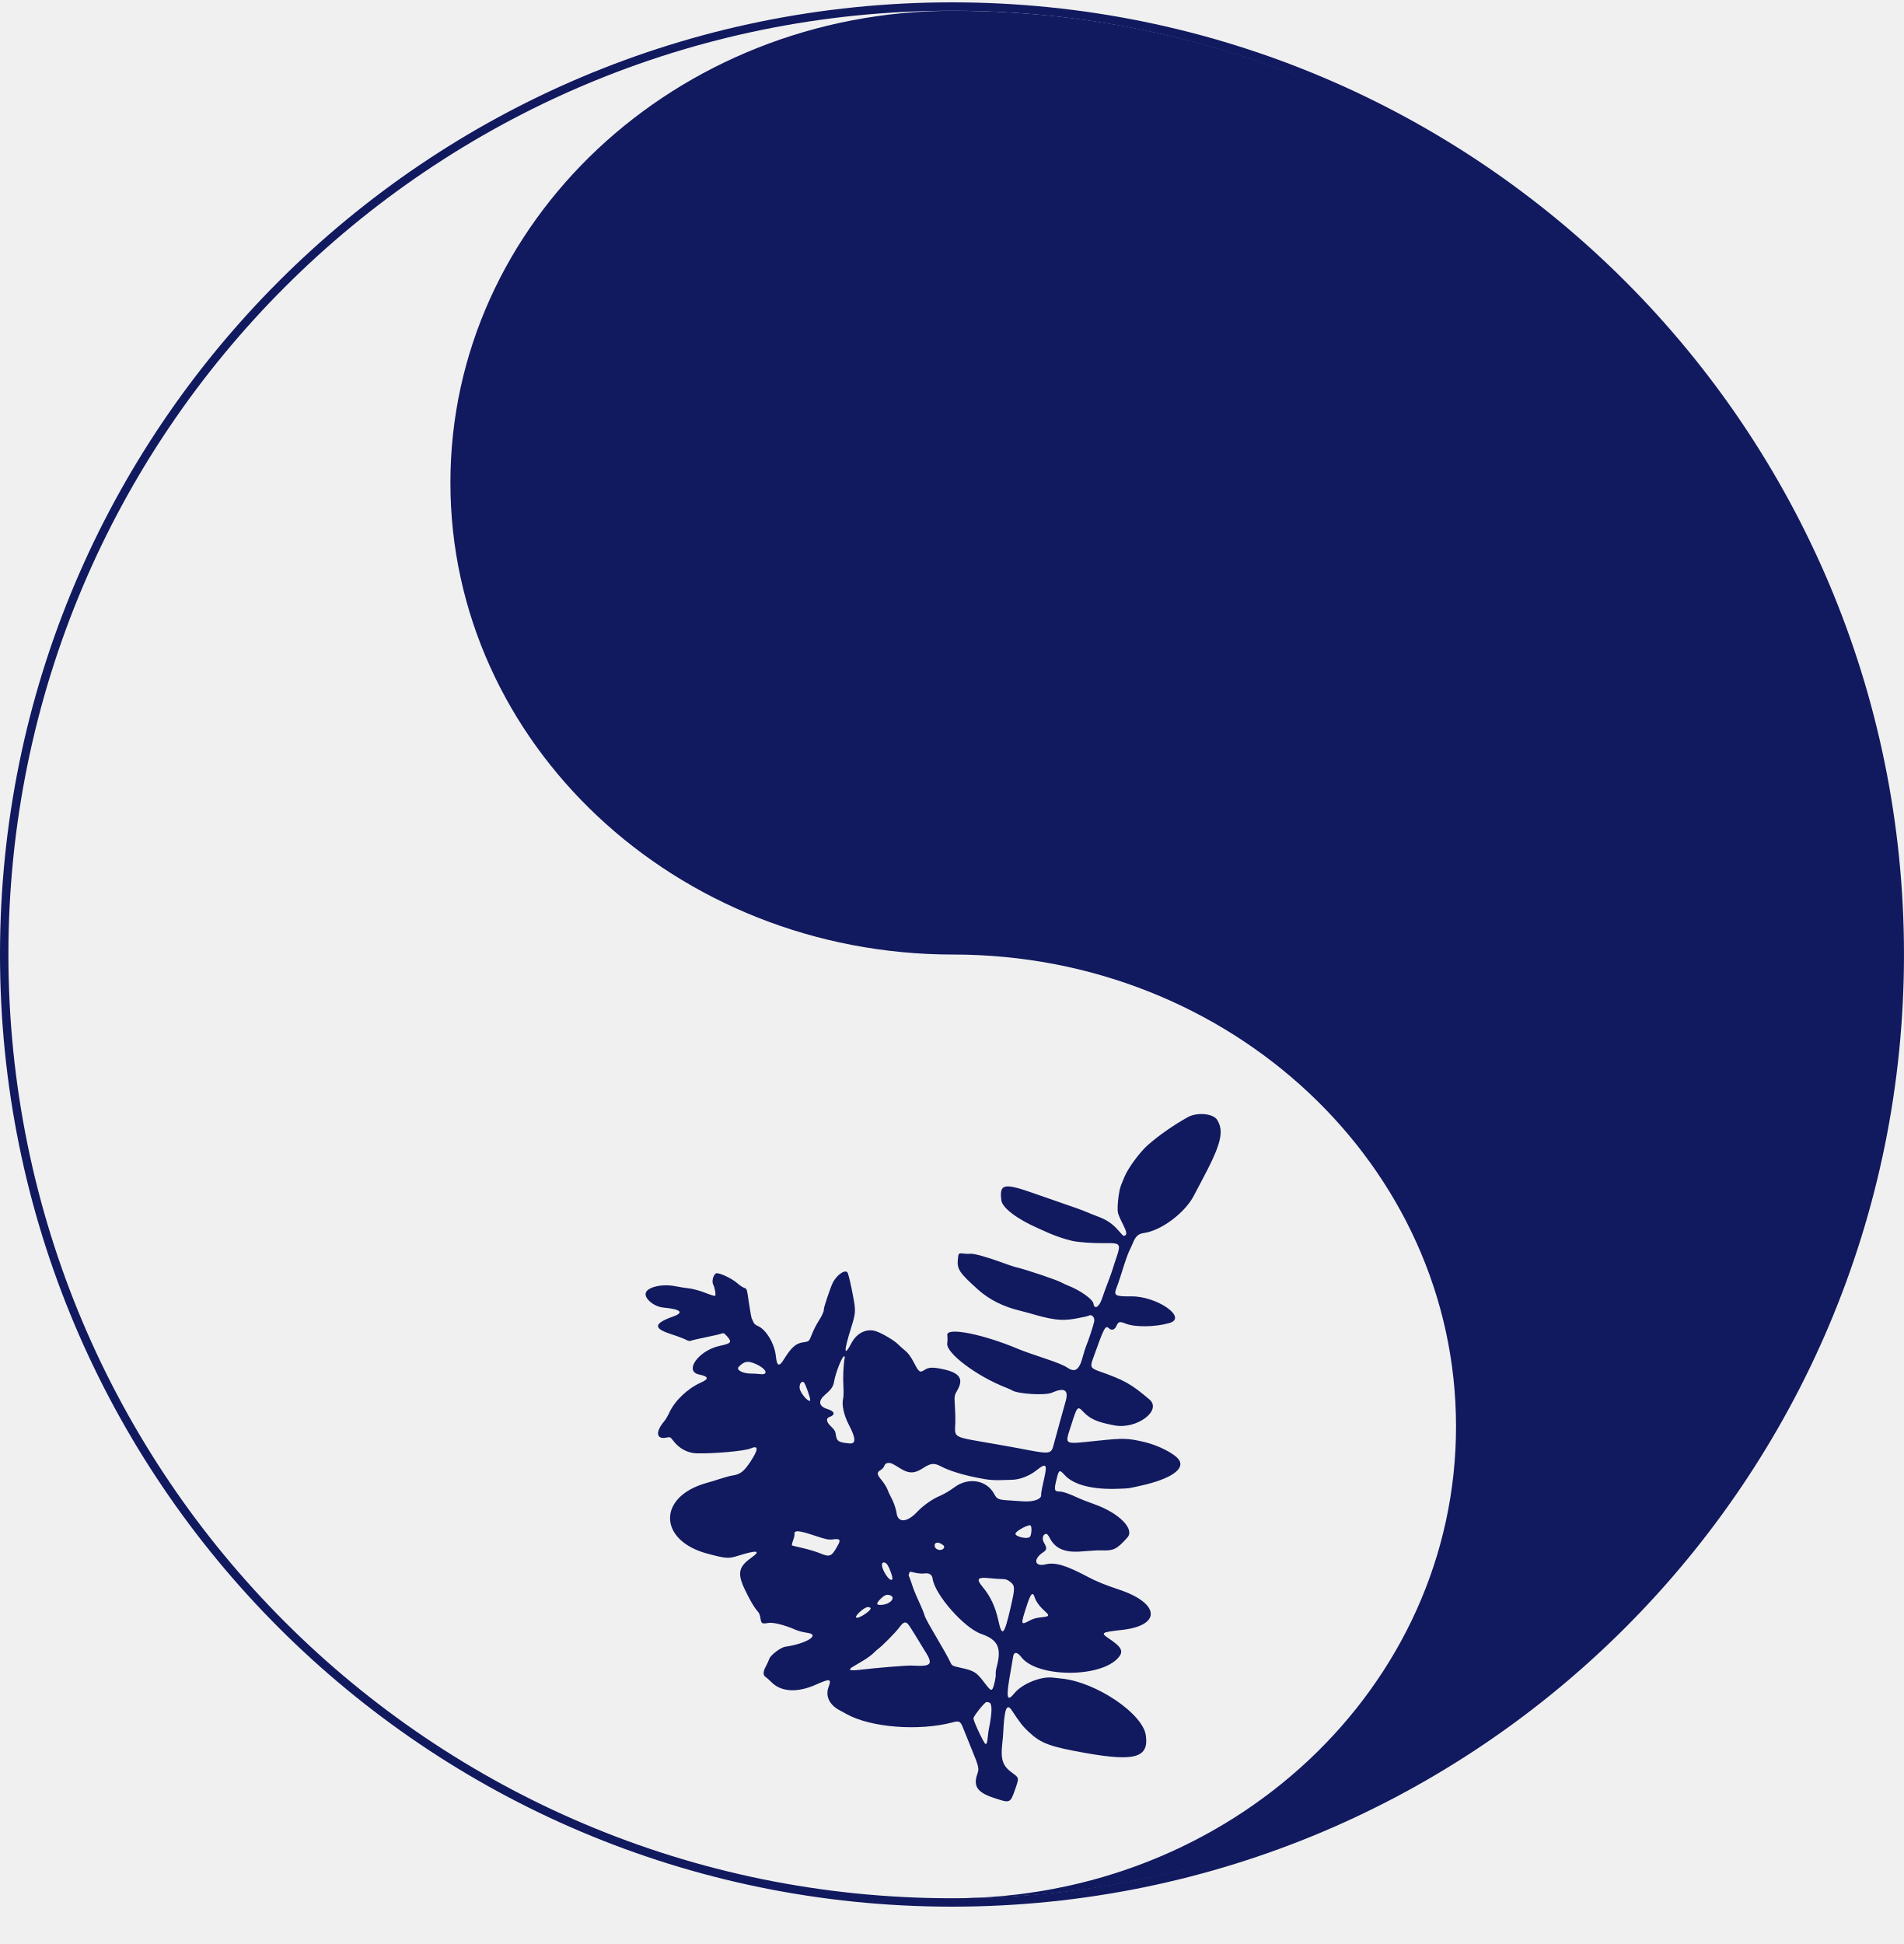
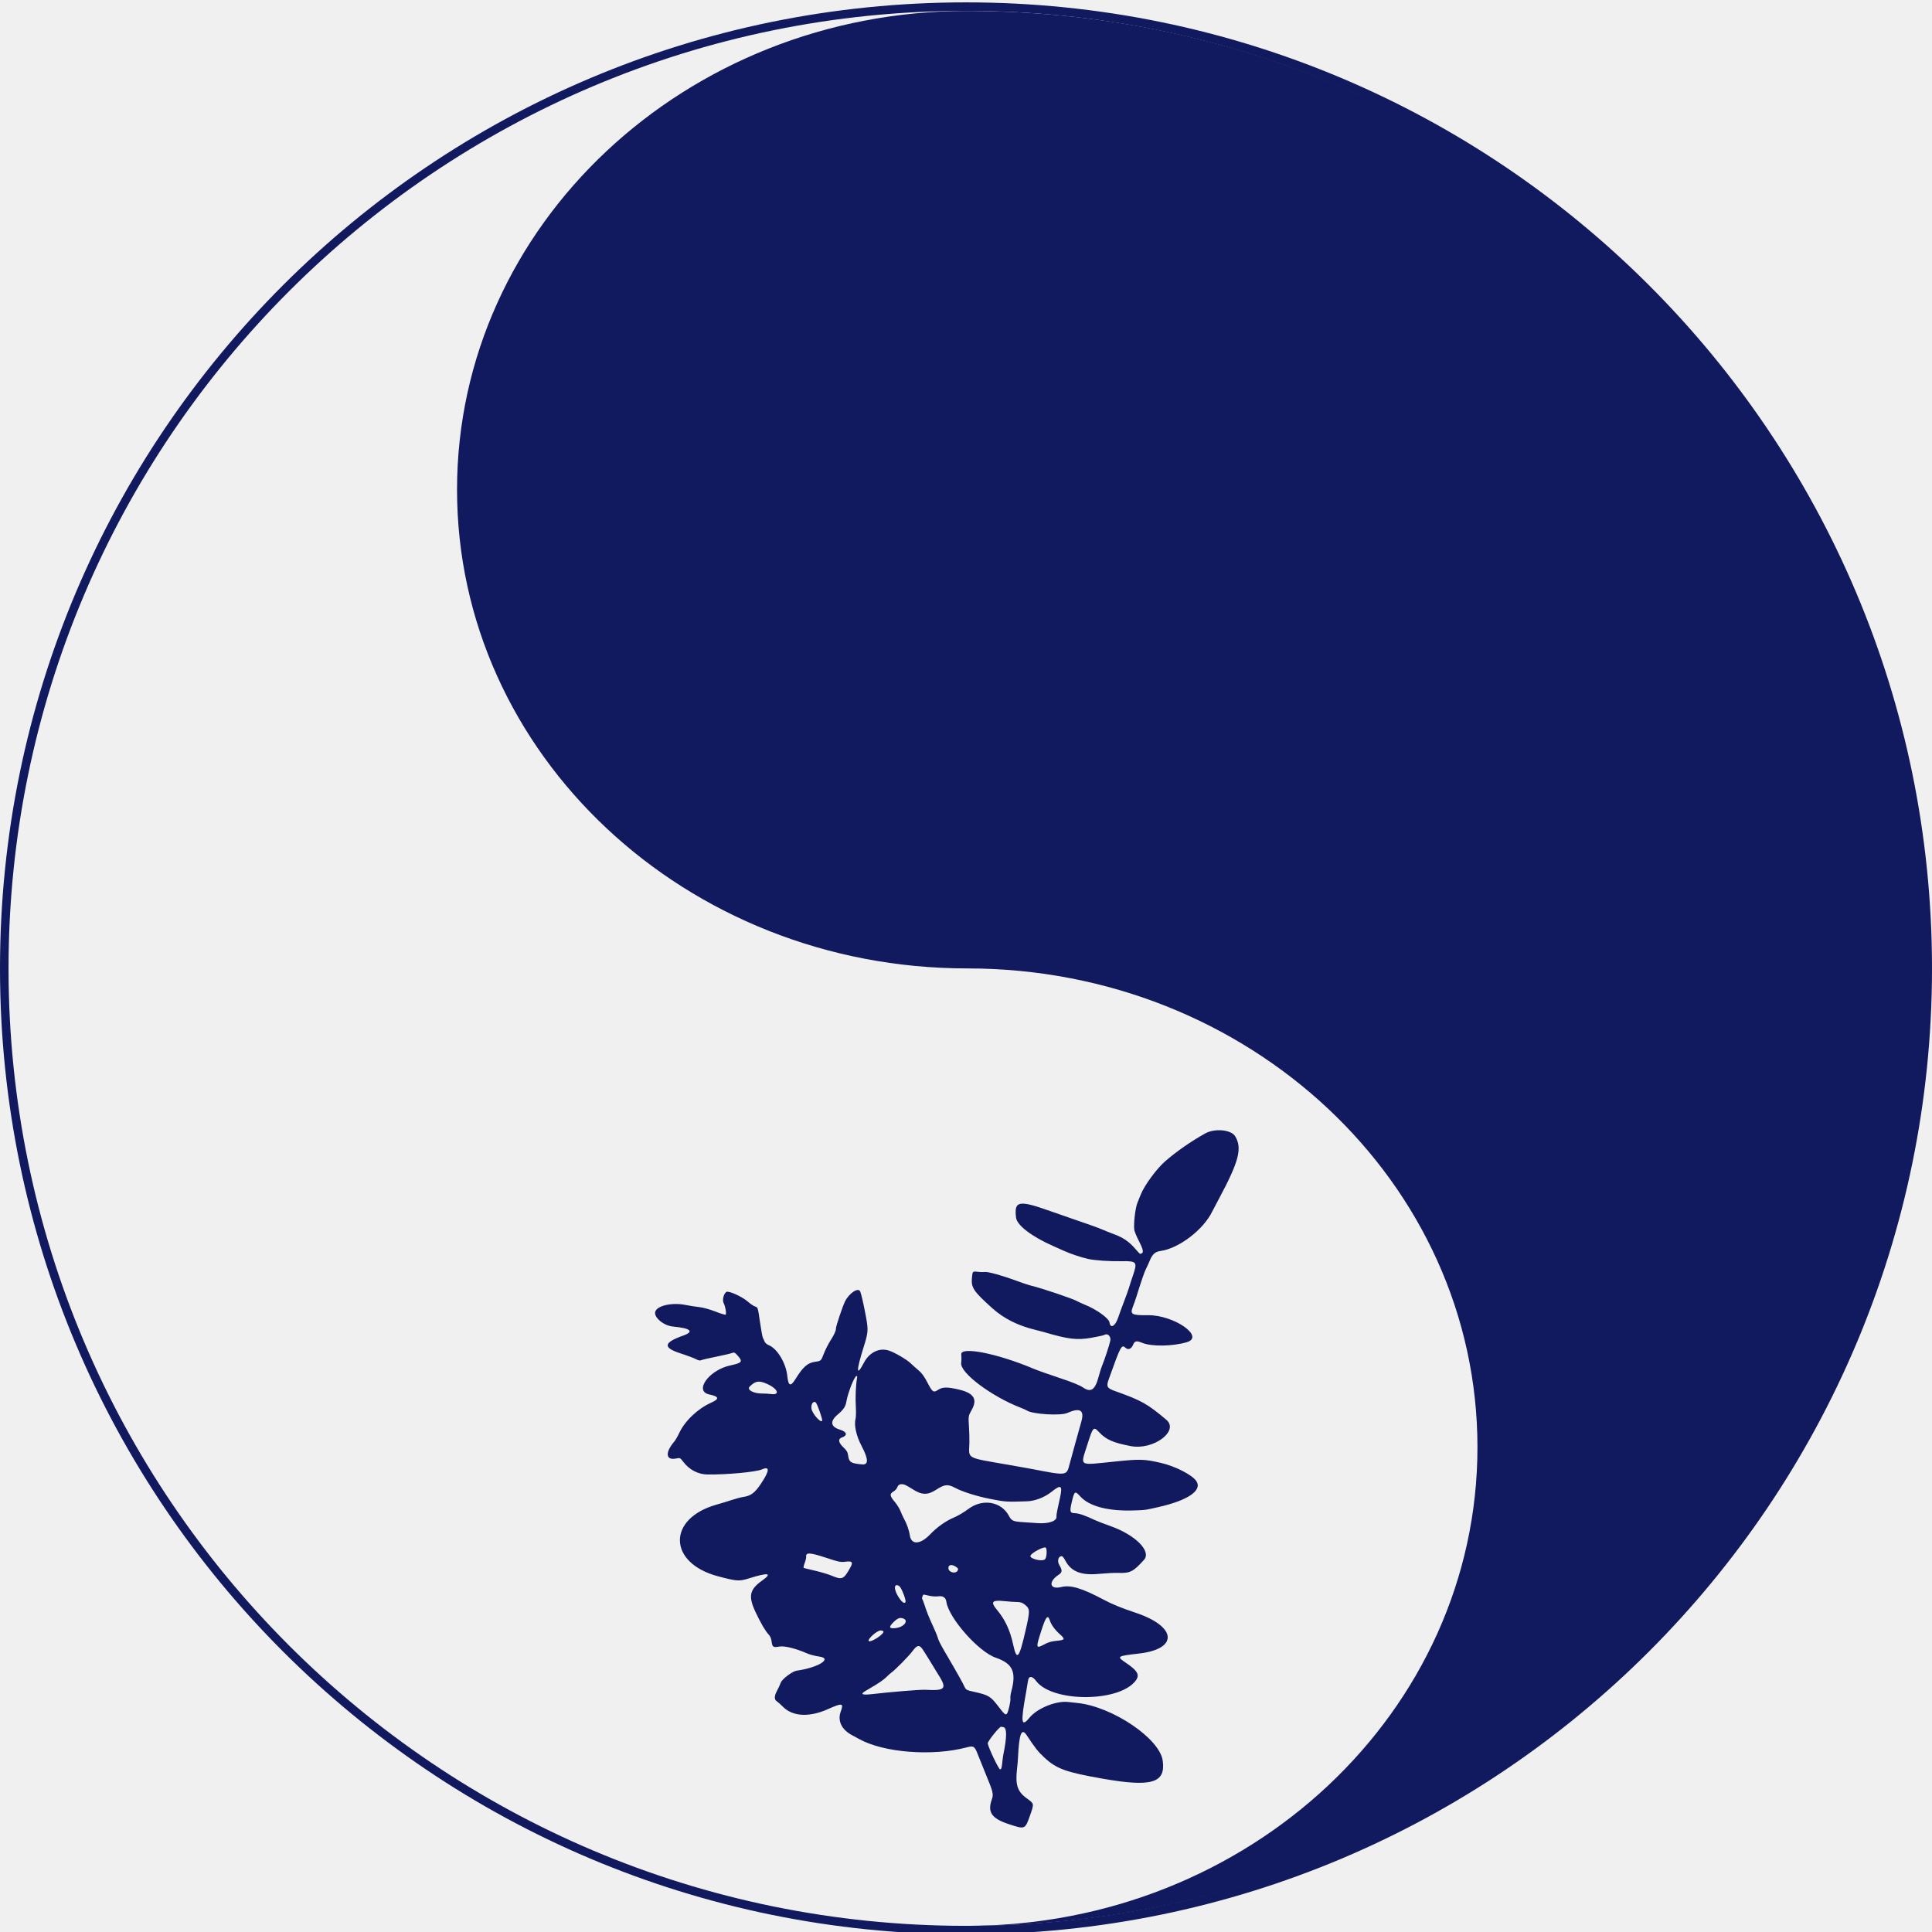
- <svg xmlns="http://www.w3.org/2000/svg" width="48" height="49" viewBox="0 0 48 49" fill="none">
+ <svg xmlns="http://www.w3.org/2000/svg" width="48" height="48" viewBox="0 0 48 48" fill="none">
  <g clip-path="url(#clip0_2288_853)">
    <path fill-rule="evenodd" clip-rule="evenodd" d="M48 24.059C48 37.313 37.255 48.059 24 48.059C10.745 48.059 0 37.313 0 24.059C0 10.804 10.745 0.059 24 0.059C37.255 0.059 48 10.804 48 24.059ZM24 47.847C37.138 47.847 47.788 37.197 47.788 24.059C47.788 10.921 37.138 0.27 24 0.27C10.862 0.27 0.212 10.921 0.212 24.059C0.212 37.197 10.862 47.847 24 47.847Z" fill="#11195F" />
    <path d="M24.031 47.847H24.359C37.346 47.672 47.82 37.09 47.82 24.061C47.82 10.967 37.241 0.344 24.164 0.273C24.12 0.273 24.076 0.272 24.031 0.272C17.031 0.272 11.355 5.597 11.355 12.166C11.355 18.735 17.031 24.06 24.031 24.06C24.031 24.06 24.031 24.06 24.031 24.06C31.032 24.06 36.707 29.385 36.707 35.954C36.707 42.522 31.032 47.847 24.031 47.847Z" fill="#11195F" />
    <path fill-rule="evenodd" clip-rule="evenodd" d="M29.941 28.161C29.583 28.361 29.226 28.61 28.945 28.855C28.733 29.04 28.433 29.449 28.341 29.68C28.316 29.742 28.28 29.832 28.26 29.88C28.206 30.012 28.16 30.407 28.181 30.556C28.186 30.593 28.235 30.712 28.29 30.821C28.419 31.074 28.425 31.137 28.323 31.152C28.318 31.152 28.262 31.092 28.198 31.018C28.051 30.848 27.901 30.745 27.676 30.663C27.579 30.627 27.459 30.579 27.41 30.557C27.315 30.514 27.051 30.419 26.585 30.26C26.432 30.208 26.215 30.133 26.104 30.093C25.308 29.809 25.191 29.831 25.244 30.255C25.268 30.443 25.635 30.723 26.161 30.955C26.213 30.978 26.337 31.033 26.436 31.078C26.607 31.154 26.839 31.232 27.03 31.277C27.192 31.314 27.556 31.34 27.869 31.334C28.244 31.328 28.262 31.352 28.149 31.686C28.111 31.796 28.066 31.935 28.048 31.997C28.029 32.058 27.975 32.21 27.927 32.334C27.879 32.458 27.813 32.639 27.78 32.737C27.709 32.949 27.589 33.017 27.566 32.858C27.552 32.753 27.244 32.531 26.944 32.411C26.87 32.381 26.791 32.345 26.769 32.331C26.676 32.272 25.867 31.999 25.606 31.939C25.558 31.928 25.404 31.876 25.264 31.824C24.915 31.694 24.546 31.591 24.468 31.602C24.433 31.607 24.354 31.605 24.294 31.598C24.162 31.582 24.163 31.581 24.147 31.753C24.125 31.99 24.189 32.085 24.652 32.501C24.939 32.759 25.291 32.936 25.725 33.04C25.794 33.056 25.884 33.08 25.925 33.092C26.533 33.272 26.753 33.299 27.102 33.239C27.27 33.21 27.424 33.176 27.443 33.164C27.52 33.115 27.607 33.205 27.585 33.31C27.563 33.417 27.435 33.805 27.383 33.925C27.364 33.968 27.326 34.09 27.298 34.194C27.21 34.531 27.104 34.606 26.908 34.472C26.824 34.415 26.628 34.335 26.315 34.232C26.058 34.147 25.774 34.046 25.684 34.008C24.781 33.626 23.857 33.443 23.882 33.652C23.889 33.71 23.888 33.804 23.88 33.861C23.846 34.105 24.632 34.695 25.37 34.979C25.427 35.001 25.493 35.031 25.515 35.045C25.656 35.136 26.347 35.178 26.512 35.106C26.832 34.965 26.946 35.031 26.867 35.314C26.846 35.39 26.782 35.619 26.725 35.823C26.668 36.026 26.599 36.278 26.572 36.382C26.497 36.669 26.514 36.666 25.623 36.494C25.562 36.483 25.312 36.438 25.067 36.395C23.981 36.206 24.071 36.256 24.084 35.852C24.087 35.767 24.082 35.581 24.073 35.438C24.057 35.183 24.058 35.177 24.137 35.038C24.295 34.759 24.197 34.608 23.802 34.518C23.532 34.457 23.417 34.459 23.314 34.526C23.19 34.607 23.169 34.593 23.045 34.355C22.965 34.201 22.902 34.113 22.828 34.052C22.771 34.004 22.678 33.922 22.622 33.868C22.523 33.775 22.24 33.608 22.093 33.558C21.856 33.475 21.604 33.593 21.468 33.849C21.271 34.223 21.267 34.072 21.459 33.461C21.571 33.105 21.575 33.042 21.514 32.712C21.456 32.401 21.405 32.176 21.374 32.092C21.33 31.973 21.101 32.12 20.992 32.338C20.935 32.453 20.764 32.964 20.769 33.003C20.776 33.049 20.722 33.169 20.631 33.308C20.581 33.386 20.507 33.531 20.468 33.631C20.398 33.813 20.398 33.813 20.252 33.833C20.063 33.86 19.952 33.958 19.76 34.267C19.64 34.461 19.586 34.437 19.559 34.179C19.527 33.866 19.31 33.506 19.103 33.422C19.051 33.401 19.008 33.362 18.994 33.327C18.982 33.294 18.963 33.252 18.952 33.234C18.942 33.216 18.91 33.04 18.881 32.842C18.829 32.482 18.829 32.482 18.762 32.461C18.725 32.45 18.644 32.395 18.582 32.34C18.438 32.213 18.093 32.058 18.043 32.099C17.974 32.154 17.941 32.304 17.981 32.38C18.023 32.461 18.053 32.642 18.028 32.663C18.018 32.671 17.904 32.636 17.775 32.585C17.642 32.533 17.468 32.485 17.376 32.475C17.285 32.465 17.128 32.441 17.026 32.42C16.692 32.354 16.319 32.44 16.279 32.592C16.242 32.732 16.49 32.937 16.722 32.958C17.164 32.999 17.255 33.083 16.969 33.184C16.486 33.356 16.465 33.479 16.895 33.62C17.076 33.679 17.258 33.748 17.3 33.772C17.352 33.801 17.392 33.808 17.423 33.793C17.449 33.781 17.617 33.742 17.797 33.706C17.978 33.669 18.153 33.629 18.186 33.615C18.239 33.593 18.256 33.601 18.323 33.675C18.462 33.83 18.44 33.861 18.143 33.924C17.615 34.037 17.235 34.563 17.623 34.645C17.868 34.697 17.88 34.755 17.665 34.851C17.336 34.998 17.015 35.303 16.875 35.603C16.837 35.686 16.779 35.785 16.747 35.822C16.518 36.091 16.543 36.289 16.798 36.236C16.895 36.216 16.9 36.219 16.973 36.315C17.124 36.515 17.34 36.629 17.575 36.633C18.027 36.641 18.774 36.573 18.92 36.51C19.128 36.42 19.126 36.529 18.916 36.847C18.755 37.091 18.658 37.164 18.463 37.192C18.412 37.199 18.286 37.232 18.183 37.266C18.08 37.3 17.907 37.353 17.799 37.383C16.573 37.731 16.595 38.83 17.834 39.161C18.304 39.286 18.364 39.291 18.608 39.214C19.091 39.063 19.199 39.08 18.937 39.267C18.618 39.493 18.584 39.66 18.778 40.066C18.902 40.329 19.021 40.53 19.096 40.608C19.137 40.651 19.16 40.705 19.171 40.786C19.191 40.925 19.208 40.935 19.367 40.908C19.493 40.886 19.781 40.958 20.059 41.081C20.121 41.109 20.254 41.143 20.355 41.157C20.694 41.204 20.328 41.432 19.792 41.508C19.684 41.524 19.429 41.716 19.397 41.807C19.382 41.852 19.34 41.942 19.305 42.007C19.234 42.137 19.233 42.227 19.3 42.268C19.324 42.283 19.392 42.344 19.452 42.404C19.696 42.648 20.103 42.67 20.565 42.465C20.931 42.302 20.967 42.309 20.887 42.527C20.805 42.75 20.909 42.97 21.16 43.105C21.225 43.14 21.308 43.185 21.344 43.205C21.951 43.544 23.165 43.639 24.013 43.414C24.186 43.368 24.214 43.383 24.285 43.567C24.313 43.64 24.407 43.874 24.495 44.088C24.677 44.529 24.688 44.576 24.64 44.711C24.531 45.022 24.636 45.178 25.051 45.316C25.473 45.456 25.467 45.459 25.598 45.084C25.693 44.81 25.694 44.812 25.513 44.682C25.275 44.511 25.221 44.344 25.269 43.935C25.278 43.862 25.288 43.749 25.291 43.683C25.32 43.065 25.379 42.914 25.513 43.118C25.717 43.428 25.79 43.52 25.944 43.663C26.25 43.947 26.476 44.029 27.397 44.191C28.615 44.405 28.966 44.299 28.887 43.741C28.81 43.194 27.645 42.405 26.775 42.311C26.692 42.302 26.584 42.29 26.535 42.285C26.235 42.252 25.769 42.442 25.577 42.676C25.373 42.925 25.355 42.801 25.489 42.066C25.511 41.946 25.534 41.809 25.54 41.763C25.556 41.631 25.644 41.632 25.743 41.764C26.136 42.289 27.756 42.299 28.197 41.779C28.331 41.621 28.279 41.517 27.957 41.301C27.739 41.155 27.758 41.143 28.288 41.083C29.283 40.972 29.244 40.413 28.217 40.069C27.857 39.949 27.634 39.858 27.419 39.743C26.874 39.454 26.598 39.372 26.363 39.43C26.076 39.5 26.037 39.297 26.305 39.122C26.393 39.065 26.396 39.013 26.32 38.886C26.267 38.797 26.285 38.686 26.354 38.666C26.394 38.654 26.415 38.675 26.475 38.785C26.614 39.043 26.864 39.142 27.279 39.104C27.463 39.087 27.684 39.075 27.771 39.078C28.076 39.09 28.154 39.052 28.422 38.754C28.613 38.542 28.211 38.136 27.594 37.917C27.427 37.858 27.244 37.787 27.186 37.759C26.966 37.654 26.802 37.597 26.707 37.595C26.579 37.592 26.57 37.556 26.633 37.296C26.694 37.043 26.709 37.034 26.837 37.176C27.066 37.43 27.549 37.553 28.214 37.525C28.474 37.515 28.437 37.52 28.78 37.443C29.512 37.278 29.878 37.028 29.723 36.798C29.62 36.643 29.199 36.427 28.84 36.345C28.428 36.25 28.33 36.247 27.705 36.311C26.77 36.406 26.84 36.449 27.016 35.888C27.152 35.456 27.169 35.436 27.297 35.572C27.478 35.766 27.648 35.843 28.094 35.928C28.653 36.036 29.305 35.552 28.977 35.274C28.509 34.879 28.356 34.792 27.714 34.565C27.503 34.49 27.481 34.453 27.543 34.278C27.849 33.42 27.863 33.395 27.969 33.49C28.03 33.544 28.108 33.513 28.148 33.417C28.192 33.312 28.23 33.303 28.376 33.362C28.614 33.458 29.128 33.451 29.484 33.347C29.946 33.212 29.165 32.668 28.52 32.676C28.114 32.68 28.071 32.656 28.147 32.463C28.173 32.397 28.213 32.282 28.236 32.208C28.361 31.808 28.436 31.591 28.473 31.522C28.495 31.479 28.535 31.392 28.562 31.327C28.631 31.158 28.697 31.099 28.838 31.079C29.292 31.015 29.901 30.549 30.117 30.1C30.132 30.07 30.205 29.931 30.279 29.793C30.781 28.857 30.867 28.528 30.688 28.231C30.588 28.065 30.18 28.027 29.941 28.161ZM19.047 34.378C19.326 34.5 19.395 34.668 19.152 34.634C19.101 34.627 19.005 34.622 18.939 34.622C18.719 34.623 18.547 34.528 18.625 34.45C18.767 34.308 18.852 34.294 19.047 34.378ZM21.295 34.225C21.262 34.405 21.248 34.721 21.263 34.959C21.27 35.075 21.267 35.203 21.257 35.244C21.214 35.406 21.273 35.671 21.405 35.923C21.578 36.251 21.583 36.398 21.418 36.383C21.137 36.357 21.095 36.33 21.071 36.16C21.059 36.075 21.037 36.038 20.959 35.964C20.832 35.846 20.814 35.75 20.911 35.716C21.066 35.662 21.046 35.575 20.867 35.519C20.634 35.447 20.614 35.312 20.812 35.144C20.957 35.021 21.007 34.947 21.027 34.826C21.067 34.597 21.226 34.193 21.28 34.186C21.293 34.184 21.3 34.202 21.295 34.225ZM20.273 34.852C20.311 34.896 20.435 35.254 20.427 35.292C20.406 35.378 20.178 35.124 20.16 34.995C20.143 34.88 20.218 34.786 20.273 34.852ZM22.501 36.898C22.536 36.915 22.609 36.957 22.663 36.992C22.901 37.147 23.044 37.151 23.262 37.01C23.469 36.876 23.546 36.868 23.73 36.965C23.919 37.065 24.256 37.171 24.596 37.239C24.973 37.314 25.008 37.317 25.52 37.299C25.721 37.292 25.959 37.198 26.137 37.055C26.361 36.875 26.402 36.905 26.337 37.205C26.316 37.299 26.287 37.436 26.271 37.509C26.256 37.581 26.245 37.657 26.248 37.676C26.264 37.788 26.056 37.862 25.784 37.842C25.727 37.837 25.571 37.827 25.439 37.819C25.172 37.803 25.132 37.786 25.068 37.664C24.878 37.303 24.411 37.224 24.056 37.492C23.948 37.573 23.792 37.665 23.688 37.708C23.504 37.784 23.272 37.949 23.116 38.114C22.868 38.377 22.639 38.39 22.604 38.144C22.586 38.016 22.524 37.844 22.448 37.71C22.428 37.675 22.395 37.6 22.373 37.543C22.351 37.486 22.289 37.385 22.234 37.319C22.104 37.164 22.097 37.115 22.197 37.057C22.24 37.032 22.284 36.983 22.294 36.948C22.317 36.873 22.404 36.852 22.501 36.898ZM20.524 38.702C20.825 38.803 20.891 38.816 20.998 38.801C21.17 38.777 21.201 38.81 21.129 38.939C20.961 39.243 20.926 39.258 20.659 39.146C20.576 39.112 20.391 39.056 20.247 39.023C20.103 38.99 19.977 38.959 19.968 38.955C19.958 38.951 19.969 38.896 19.992 38.832C20.016 38.769 20.033 38.699 20.029 38.678C20.014 38.564 20.125 38.57 20.524 38.702ZM25.983 38.452C26.021 38.496 26.003 38.712 25.959 38.743C25.875 38.804 25.569 38.723 25.602 38.649C25.636 38.572 25.949 38.411 25.983 38.452ZM23.742 38.922C23.804 38.961 23.813 38.977 23.796 39.015C23.754 39.107 23.578 39.074 23.564 38.971C23.551 38.878 23.637 38.855 23.742 38.922ZM22.369 39.438C22.431 39.53 22.514 39.767 22.497 39.803C22.444 39.913 22.19 39.521 22.241 39.407C22.261 39.363 22.33 39.38 22.369 39.438ZM23.081 39.645C23.151 39.661 23.254 39.668 23.311 39.66C23.427 39.643 23.497 39.69 23.512 39.794C23.568 40.196 24.309 41.036 24.737 41.184C25.163 41.331 25.257 41.536 25.124 42.031C25.108 42.09 25.099 42.162 25.103 42.192C25.113 42.258 25.056 42.518 25.022 42.568C24.985 42.622 24.959 42.6 24.788 42.376C24.611 42.145 24.551 42.11 24.204 42.034C24.031 41.997 23.999 41.982 23.972 41.925C23.901 41.775 23.794 41.585 23.466 41.025C23.381 40.88 23.308 40.737 23.304 40.706C23.299 40.676 23.247 40.545 23.187 40.415C23.07 40.161 23.035 40.074 22.966 39.863C22.941 39.789 22.916 39.724 22.91 39.72C22.898 39.711 22.929 39.619 22.945 39.617C22.95 39.616 23.012 39.629 23.081 39.645ZM24.959 39.78C25.059 39.791 25.195 39.8 25.26 39.801C25.347 39.801 25.399 39.818 25.454 39.861C25.595 39.972 25.596 40.005 25.476 40.527C25.318 41.215 25.261 41.275 25.17 40.852C25.095 40.503 24.968 40.233 24.77 39.997C24.601 39.795 24.643 39.747 24.959 39.78ZM22.44 40.21C22.583 40.262 22.465 40.42 22.262 40.448C22.083 40.472 22.069 40.425 22.214 40.287C22.306 40.201 22.36 40.182 22.44 40.21ZM21.948 40.533C21.977 40.591 21.641 40.813 21.586 40.772C21.537 40.736 21.786 40.51 21.876 40.508C21.908 40.507 21.941 40.518 21.948 40.533ZM26.085 40.264C26.118 40.368 26.213 40.497 26.336 40.606C26.47 40.726 26.46 40.745 26.25 40.766C26.116 40.779 26.047 40.8 25.944 40.855C25.73 40.969 25.728 40.952 25.884 40.474C25.987 40.158 26.035 40.108 26.085 40.264ZM22.889 40.934C22.913 40.959 22.997 41.089 23.077 41.221C23.156 41.354 23.247 41.502 23.277 41.549C23.544 41.961 23.51 42.011 22.978 41.982C22.863 41.976 22.081 42.04 21.682 42.088C21.426 42.119 21.363 42.095 21.493 42.017C21.534 41.993 21.652 41.922 21.756 41.86C21.86 41.798 21.978 41.712 22.018 41.67C22.059 41.628 22.116 41.577 22.146 41.555C22.244 41.486 22.58 41.145 22.672 41.02C22.773 40.885 22.823 40.865 22.889 40.934ZM24.942 42.915C25.017 42.942 25.013 43.173 24.932 43.568C24.924 43.608 24.913 43.684 24.907 43.737C24.887 43.93 24.881 43.954 24.847 43.959C24.815 43.964 24.559 43.428 24.54 43.315C24.533 43.269 24.819 42.908 24.869 42.901C24.882 42.899 24.915 42.906 24.942 42.915Z" fill="#11195F" />
  </g>
  <defs>
    <clipPath id="clip0_2288_853">
      <rect width="48" height="48" fill="white" transform="translate(0 0.0585938)" />
    </clipPath>
  </defs>
</svg>
